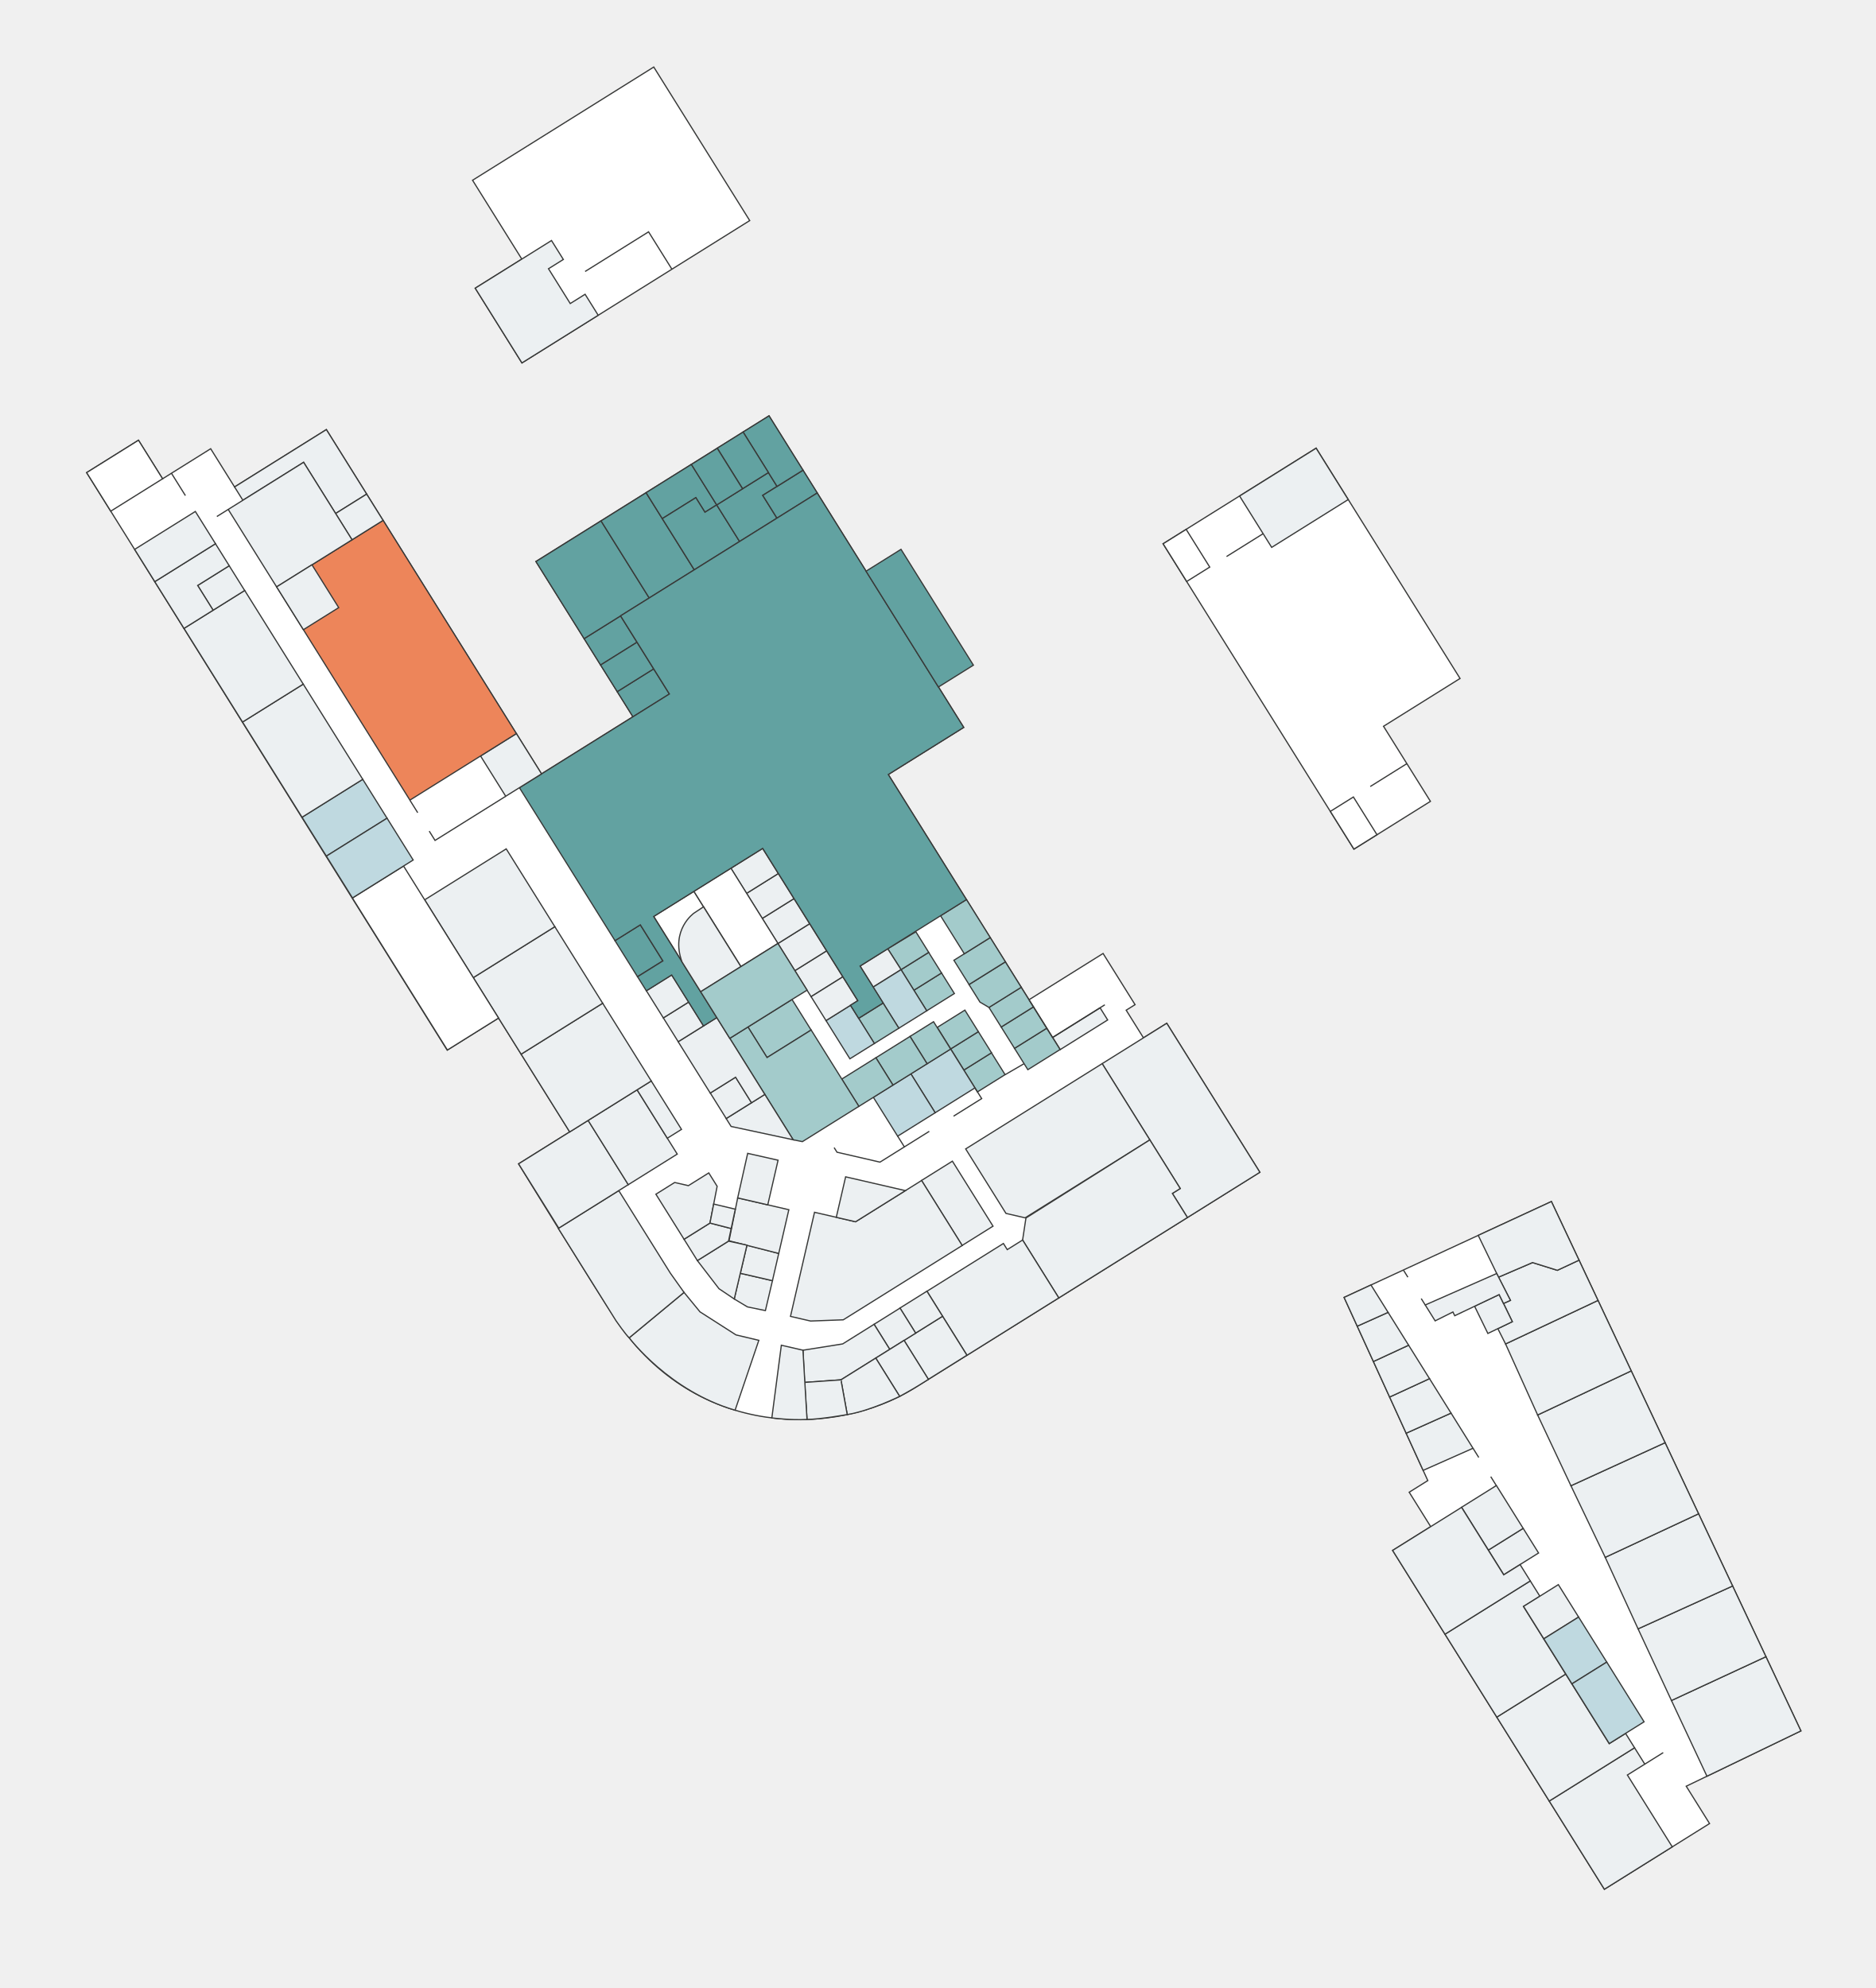
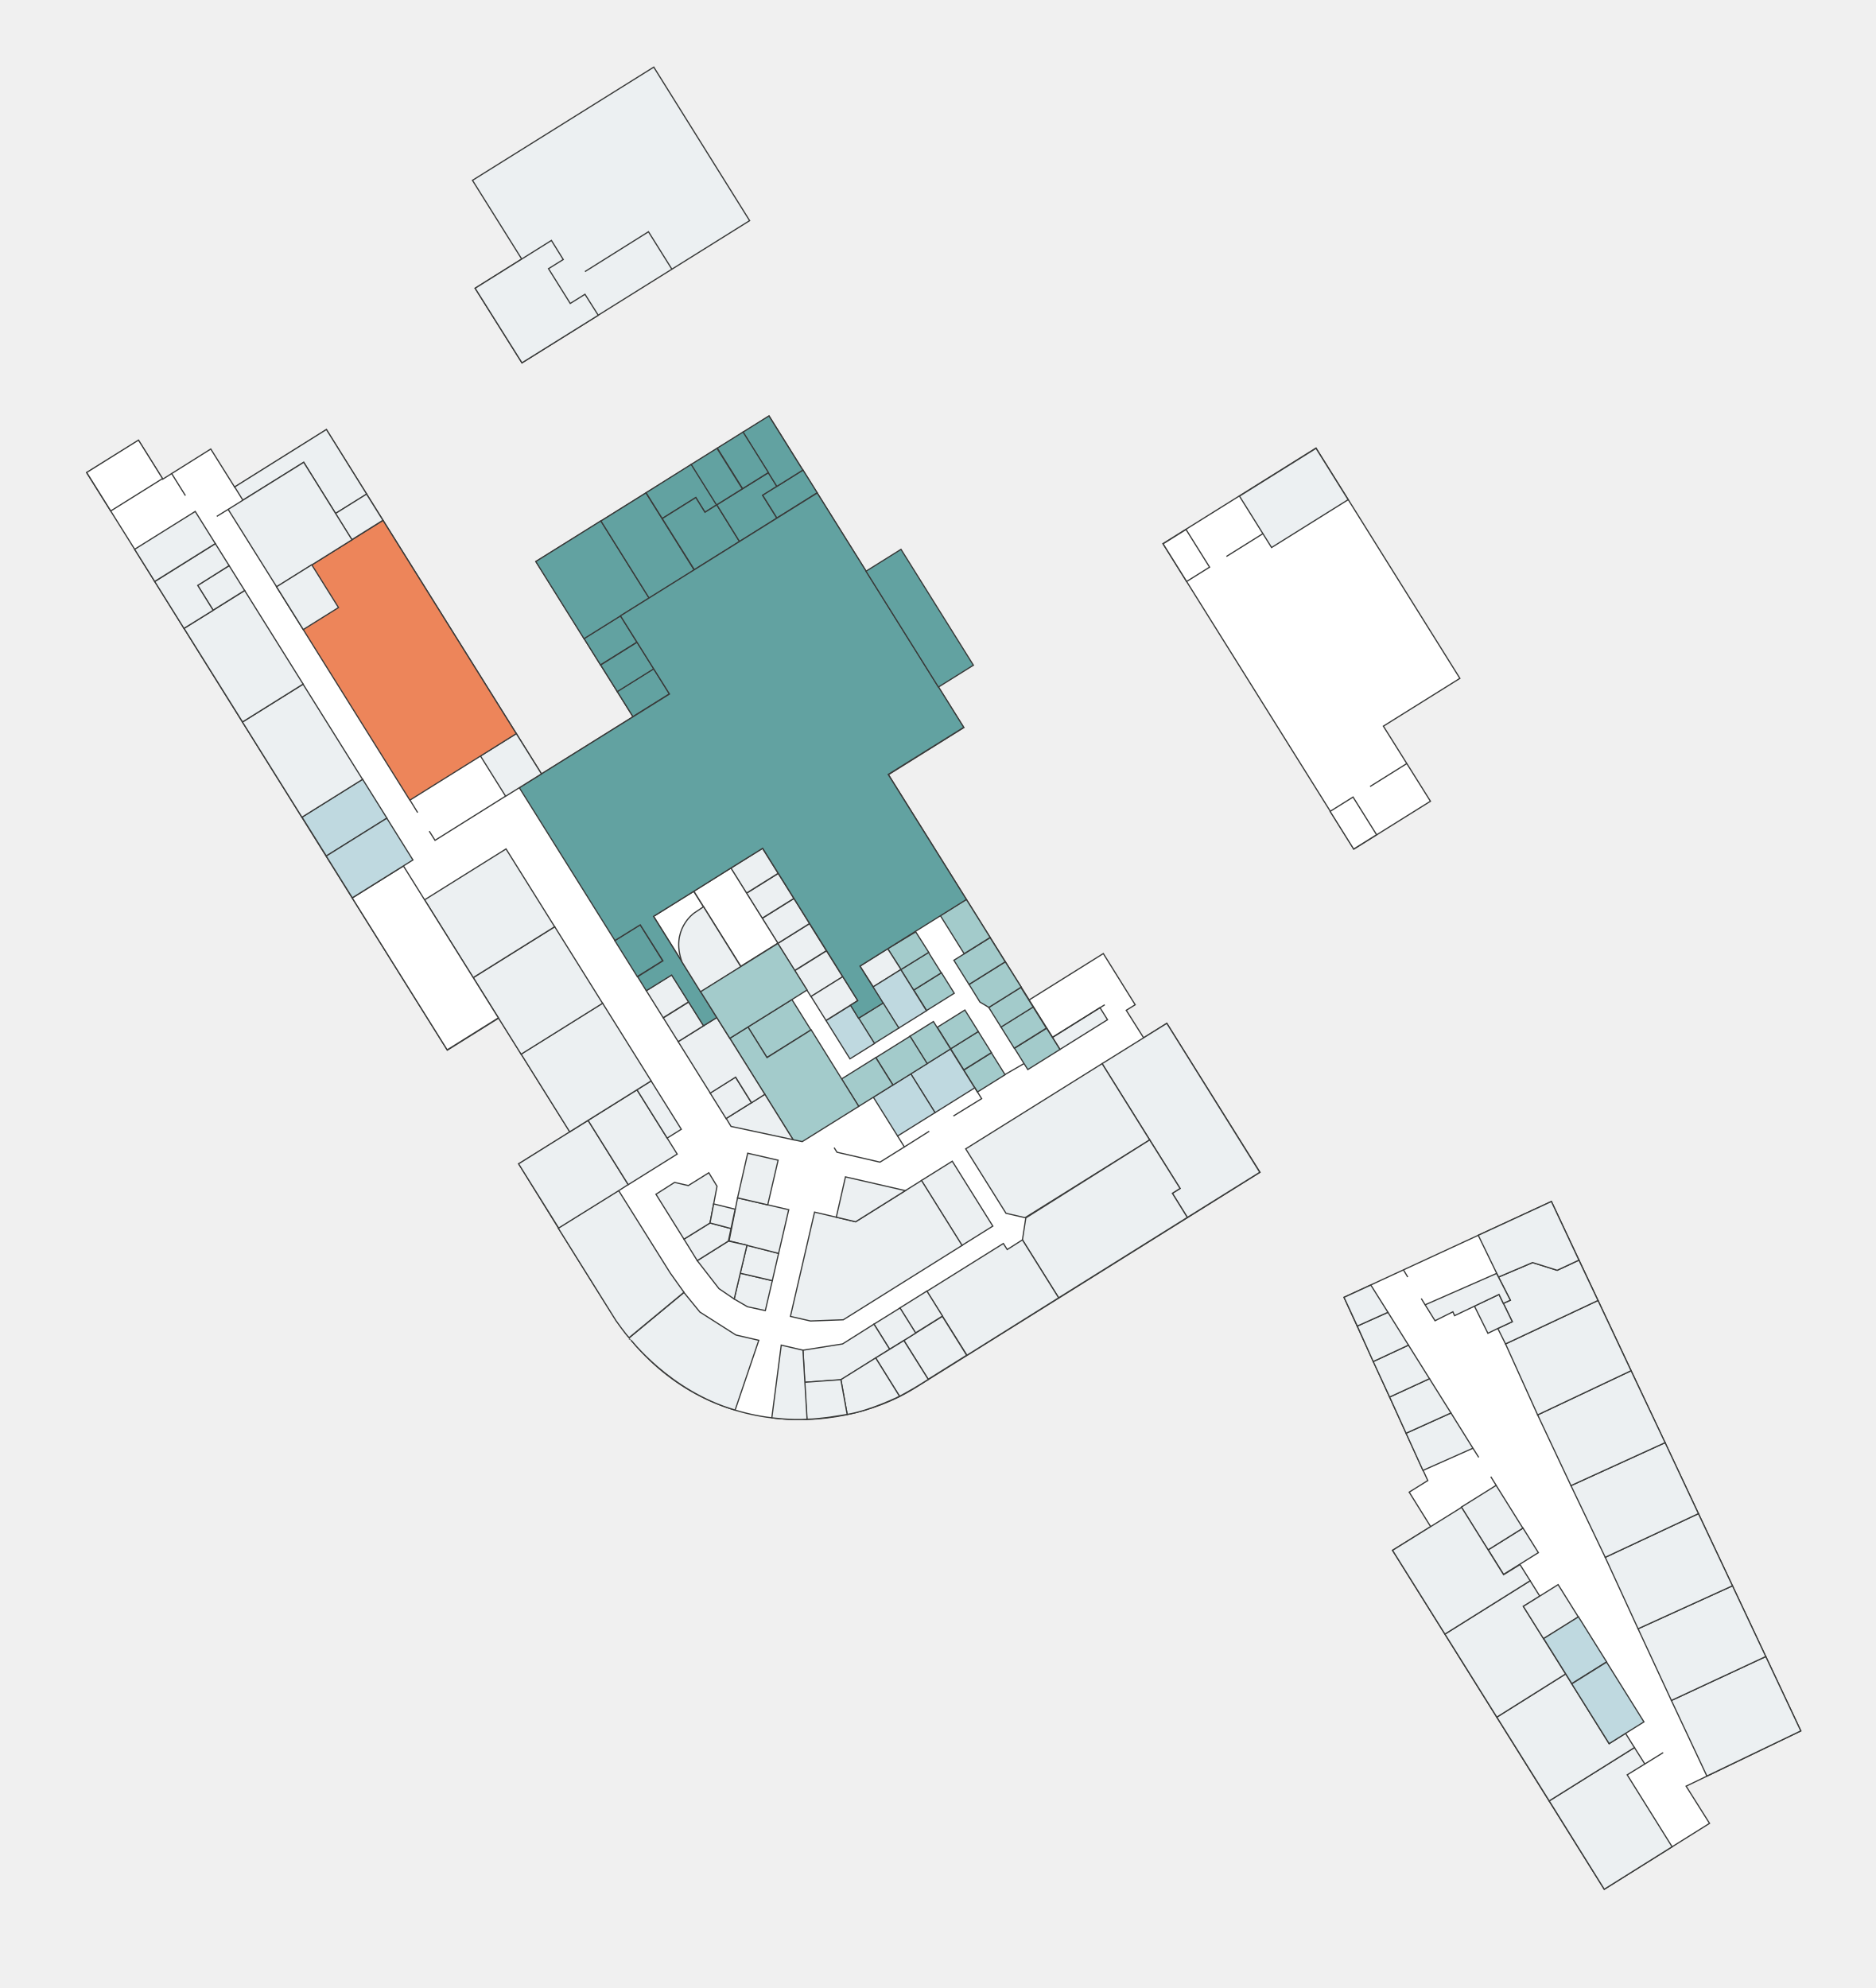
- <svg xmlns="http://www.w3.org/2000/svg" version="1.1" x="0px" y="0px" viewBox="0 0 776.961 823.459" style="enable-background:new 0 0 776.961 823.459;" xml:space="preserve">
+ <svg xmlns="http://www.w3.org/2000/svg" version="1.1" id="Layer_1" x="0px" y="0px" viewBox="0 0 777 823.5" style="enable-background:new 0 0 777 823.5;" xml:space="preserve">
  <style type="text/css">
	.st0{fill:#FFFFFF;stroke:#383938;stroke-width:0.5;stroke-miterlimit:10;}
	.st1{fill:#ECF0F2;stroke:#383938;stroke-width:0.5;stroke-miterlimit:10;}
	.st2{fill:#BFD9E0;stroke:#383938;stroke-width:0.5;stroke-miterlimit:10;}
	.st3{fill:#A3CBCB;stroke:#383938;stroke-width:0.5;stroke-miterlimit:10;}
	.st4{fill:#62A2A1;stroke:#383938;stroke-width:0.5;stroke-miterlimit:10;}
	.st5{fill:#ED855A;stroke:#383938;stroke-width:0.5;stroke-miterlimit:10;}
	.st6{fill:none;stroke:#383938;stroke-width:0.5;stroke-miterlimit:10;}
</style>
  <g id="locaux">
-     <polygon class="st0" points="642.566,497.691 745.91,716.96 698.415,739.88 708.076,755.341 664.513,782.562 576.808,642.206    592.578,632.352 583.67,618.097 591.379,613.28 556.708,537.407  " />
-     <path class="st0" d="M35.884,195.769l17.777,28.449l91.912,147.297l39.655,63.462l21.281-13.298l29.469,47.161l-21.188,13.239   c0,0,32.44,52.848,40.548,64.891c33.206,49.318,90.86,47.928,122.82,28.355c6.046-3.703,143.652-89.763,143.652-89.763   l-38.557-61.704l-9.647,6.028l-7.154-11.449l3.675-2.296l-13.248-21.201l-30.671,19.165l-58.291-93.285l31.236-19.519   l-80.636-129.045l-96.536,60.322l40.186,64.31l-37.879,23.67l-89.115-142.613l-38.021,23.758l-9.892-15.83l-19.929,12.453   l-9.98-15.972L35.884,195.769z" />
-     <polygon class="st1" points="706.994,735.739 692.294,704.375 731.427,686.23 745.91,716.96  " />
-     <polygon class="st1" points="692.294,704.375 678.464,674.694 717.624,656.945 731.427,686.23  " />
-     <polygon class="st1" points="678.464,674.694 664.864,645.065 703.523,627.026 717.624,656.945  " />
-     <polygon class="st1" points="703.523,627.026 689.65,597.591 650.662,615.419 664.864,645.065  " />
-     <polygon class="st1" points="650.662,615.419 636.867,586.109 675.628,567.839 689.65,597.591  " />
-     <polygon class="st1" points="636.867,586.109 623.585,556.675 661.871,538.651 675.628,567.839  " />
-     <polygon class="st1" points="623.585,556.675 620.385,550.342 626.382,547.459 622.739,539.91 625.606,538.633 620.655,529.027    634.753,522.969 645.027,526.179 654.017,521.987 661.871,538.651  " />
-     <polygon class="st1" points="620.655,529.027 612.261,511.709 642.566,497.691 654.017,521.987 645.027,526.179 634.753,522.969     " />
-     <polygon class="st1" points="692.634,764.99 674.042,735.237 681.25,730.732 677.011,723.948 641.681,746.024 664.513,782.562  " />
-     <polygon class="st1" points="666.517,722.251 648.5,693.417 619.955,711.254 641.681,746.024 677.011,723.948 673.301,718.012  " />
-     <polygon class="st1" points="648.5,693.417 631.012,665.432 637.797,661.193 633.822,654.832 598.493,676.909 619.955,711.254  " />
-     <rect x="634.499" y="659.141" transform="matrix(0.5299 0.848 -0.848 0.5299 868.1793 -230.9544)" class="st1" width="15.833" height="17" />
-     <rect x="641.44" y="675.184" transform="matrix(0.5299 0.848 -0.848 0.5299 886.4962 -231.9143)" class="st2" width="22" height="17" />
-     <rect x="620.818" y="634.212" transform="matrix(0.5299 0.848 -0.848 0.5299 839.7152 -229.4626)" class="st1" width="12.041" height="17" />
-     <rect x="607.645" y="620.236" transform="matrix(0.5299 0.848 -0.848 0.5299 823.7572 -228.6263)" class="st1" width="20.92" height="17" />
-     <rect x="651.414" y="696.879" transform="matrix(0.5299 0.848 -0.848 0.5299 911.2682 -233.2126)" class="st2" width="29.167" height="17" />
-     <polygon class="st1" points="633.822,654.832 629.605,648.082 622.82,652.322 605.354,624.369 576.808,642.206 598.493,676.909     " />
-     <polygon class="st1" points="589.447,609.053 610.101,599.887 601.004,585.329 582.411,593.655  " />
-     <polygon class="st1" points="601.004,585.329 592.084,571.053 575.563,578.669 582.411,593.655  " />
-     <polygon class="st1" points="592.084,571.053 583.429,557.202 568.841,563.959 575.563,578.669  " />
-     <polygon class="st1" points="583.429,557.202 574.928,543.598 562.154,549.325 568.841,563.959  " />
-     <polygon class="st1" points="574.928,543.598 567.841,532.257 556.708,537.407 562.154,549.325  " />
-     <polygon class="st1" points="620.385,550.342 616.256,552.338 610.745,541.041 620.928,536.226 626.382,547.459  " />
-     <polygon class="st1" points="622.739,539.91 625.606,538.633 619.918,527.507 590.314,540.543 594.42,547.115 601.783,543.447    602.53,544.996 620.928,536.226  " />
-     <polygon class="st1" points="483.254,423.857 456.505,440.572 488.83,492.303 485.579,494.335 491.817,504.318 521.818,485.572     " />
-     <polygon class="st1" points="456.505,440.572 399.968,475.9 416.661,502.614 424.584,504.443 476.244,472.162  " />
-     <polygon class="st1" points="476.244,472.162 488.83,492.303 485.579,494.335 491.817,504.318 438.532,537.614 423.55,513.638    424.929,504.523  " />
-     <polygon class="st1" points="423.55,513.638 417.189,517.613 415.6,515.069 383.939,534.852 400.511,561.372 438.532,537.614  " />
-     <rect x="378.066" y="548.777" transform="matrix(0.848 -0.5299 0.5299 0.848 -236.9714 290.1681)" class="st1" width="18.833" height="19.031" />
-     <rect x="375.016" y="537.411" transform="matrix(0.848 -0.5299 0.5299 0.848 -230.0429 284.8075)" class="st1" width="13.167" height="12.241" />
-     <polygon class="st1" points="372.773,541.83 362.031,548.542 368.518,558.923 374.454,555.213 379.26,552.21  " />
-     <polygon class="st1" points="362.031,548.542 349.028,556.667 332.58,559.28 333.25,572.619 348.306,571.552 368.518,558.923  " />
-     <path class="st1" d="M362.723,562.544l9.907,15.854c0,0,4.838-2.637,7.385-4.222l4.523-2.826l-10.083-16.137L362.723,562.544z" />
-     <path class="st1" d="M372.63,578.398c0,0-12.207,6.018-21.718,7.532l-2.605-14.378l14.417-9.009L372.63,578.398z" />
-     <path class="st1" d="M350.911,585.93c0,0-11.056,1.996-16.654,2.02l-1.007-15.331l15.056-1.066L350.911,585.93z" />
-     <path class="st1" d="M332.58,559.28l-8.957-2.068l-3.934,30.103c0,0,8.129,1.062,14.568,0.634L332.58,559.28z" />
-     <path class="st1" d="M304.468,584.124l9.827-28.944l-9.46-2.245l-14.91-9.55l-6.607-8.057l-22.708,18.804   C260.611,554.132,277.092,576.178,304.468,584.124z" />
-     <path class="st1" d="M260.611,554.132l22.708-18.804l-5.661-7.959l-21.373-34.205l-25.046,15.65l23.914,38.271   C255.153,547.086,259.256,553.01,260.611,554.132z" />
-     <polygon class="st1" points="256.284,493.165 260.242,490.692 243.608,464.072 214.791,482.079 231.425,508.699  " />
-     <rect x="246.371" y="459.087" transform="matrix(-0.5299 -0.848 0.848 -0.5299 1.4709 942.9053)" class="st1" width="31.389" height="23.917" />
-     <rect x="261.267" y="456.131" transform="matrix(-0.5299 -0.848 0.848 -0.5299 28.0466 934.725)" class="st1" width="23.639" height="6.917" />
-     <rect x="388.975" y="482.572" transform="matrix(0.848 -0.5299 0.5299 0.848 -203.8851 285.8618)" class="st1" width="15.083" height="31.75" />
-     <polygon class="st1" points="381.709,488.981 354.359,506.071 337.364,502.147 327.409,545.266 335.735,547.188 349.276,546.686    398.534,515.906  " />
-     <polygon class="st1" points="374.995,493.176 350.249,487.463 346.378,504.228 354.359,506.071  " />
-     <polygon class="st1" points="317.017,542.867 309.571,541.329 304.114,538.057 306.576,527.393 319.938,530.478  " />
-     <polygon class="st1" points="319.938,530.478 322.543,519.194 309.378,515.773 306.646,527.41  " />
-     <polygon class="st1" points="322.543,519.194 326.725,501.082 305.538,496.19 301.958,513.953  " />
-     <polygon class="st1" points="301.738,514.091 288.841,522.15 297.792,533.801 304.114,538.057 309.378,515.773  " />
-     <polygon class="st1" points="302.846,508.871 294.063,506.604 283.321,513.316 288.841,522.15 301.738,514.091  " />
-     <polygon class="st1" points="317.997,499.067 322.266,480.579 309.678,477.733 305.538,496.19  " />
-     <polygon class="st1" points="283.321,513.316 271.663,494.659 279.436,489.801 285.121,491.114 293.566,485.837 297.032,491.384    294.063,506.604  " />
-     <polygon class="st1" points="295.599,498.731 304.547,500.862 302.846,508.871 294.063,506.604  " />
-     <rect x="435.776" y="423.135" transform="matrix(-0.848 0.5299 -0.5299 -0.848 1052.537 550.3771)" class="st1" width="23.167" height="5.917" />
-     <rect x="421.79" y="429.289" transform="matrix(0.848 -0.5299 0.5299 0.848 -164.9598 293.7106)" class="st3" width="15.75" height="10.417" />
-     <rect x="416.27" y="420.455" transform="matrix(0.848 -0.5299 0.5299 0.848 -161.1173 289.4431)" class="st3" width="15.75" height="10.417" />
-     <rect x="410.971" y="412.391" transform="matrix(0.848 -0.5299 0.5299 0.848 -157.4286 285.3464)" class="st3" width="15.75" height="9.583" />
-     <polygon class="st3" points="422.985,408.946 409.629,417.292 405.901,415.1 401.353,407.822 416.406,398.416  " />
-     <rect x="399.827" y="389.226" transform="matrix(0.5299 0.848 -0.848 0.5299 528.3414 -156.9505)" class="st3" width="11.833" height="17.75" />
-     <rect x="390.548" y="377.524" transform="matrix(0.5299 0.848 -0.848 0.5299 513.4864 -158.6398)" class="st3" width="18.583" height="12.667" />
-     <rect x="401.021" y="438.865" transform="matrix(0.848 -0.5299 0.5299 0.848 -173.4276 283.5826)" class="st3" width="13.5" height="10.667" />
-     <rect x="397.056" y="428.553" transform="matrix(0.5299 0.848 -0.848 0.5299 558.2298 -136.4682)" class="st3" width="10.313" height="13.5" />
-     <rect x="391.432" y="419.719" transform="matrix(0.5299 0.848 -0.848 0.5299 548.1435 -135.9396)" class="st3" width="10.521" height="13.5" />
-     <rect x="380.854" y="438.206" transform="matrix(0.848 -0.5299 0.5299 0.848 -177.907 274.9979)" class="st2" width="19.417" height="19.021" />
-     <rect x="365.389" y="448.208" transform="matrix(0.848 -0.5299 0.5299 0.848 -185.6396 268.0354)" class="st2" width="18.333" height="19.021" />
-     <rect x="378.664" y="426.141" transform="matrix(-0.5299 -0.848 0.848 -0.5299 223.2763 987.5466)" class="st3" width="13.354" height="11.5" />
-     <rect x="366.721" y="431.021" transform="matrix(-0.5299 -0.848 0.848 -0.5299 198.675 988.8359)" class="st3" width="13.354" height="16.667" />
-     <rect x="352.587" y="439.853" transform="matrix(-0.5299 -0.848 0.848 -0.5299 169.5609 990.3618)" class="st3" width="13.354" height="16.667" />
-     <rect x="381.896" y="404.074" transform="matrix(-0.5299 -0.848 0.848 -0.5299 243.5527 956.6514)" class="st3" width="10.042" height="13.5" />
-     <rect x="376.574" y="395.558" transform="matrix(-0.5299 -0.848 0.848 -0.5299 242.6334 939.1102)" class="st3" width="10.042" height="13.5" />
-     <polygon class="st3" points="367.684,392.994 373.21,401.627 384.659,394.473 379.338,385.957  " />
-     <polygon class="st1" points="356.224,400.155 361.656,408.847 373.21,401.627 367.684,392.994  " />
-     <rect x="362.713" y="406.941" transform="matrix(-0.5299 -0.848 0.848 -0.5299 219.4015 949.1224)" class="st2" width="20.083" height="13.625" />
-     <rect x="357.825" y="417.856" transform="matrix(-0.5299 -0.848 0.848 -0.5299 197.4131 957.0989)" class="st3" width="12.292" height="11.958" />
-     <rect x="342.825" y="421.479" transform="matrix(-0.5299 -0.848 0.848 -0.5299 176.2684 952.6237)" class="st2" width="18.667" height="11.958" />
-     <rect x="332.821" y="395.553" transform="matrix(-0.5299 -0.848 0.848 -0.5299 176.8754 904.6708)" class="st1" width="12.701" height="15.521" />
-     <rect x="339.793" y="405.889" transform="matrix(-0.5299 -0.848 0.848 -0.5299 177.9911 925.9604)" class="st1" width="11.674" height="15.521" />
-     <rect x="325.67" y="384.549" transform="matrix(-0.5299 -0.848 0.848 -0.5299 175.6875 882.0046)" class="st1" width="13.25" height="15.521" />
-     <rect x="319.414" y="373.737" transform="matrix(-0.5299 -0.848 0.848 -0.5299 174.5203 859.7324)" class="st1" width="12.25" height="15.521" />
-     <rect x="312.922" y="363.348" transform="matrix(-0.5299 -0.848 0.848 -0.5299 173.3988 838.3336)" class="st1" width="12.25" height="15.521" />
-     <rect x="306.431" y="352.96" transform="matrix(-0.5299 -0.848 0.848 -0.5299 172.2773 816.9348)" class="st1" width="12.25" height="15.521" />
-     <rect x="315.413" y="415.243" transform="matrix(-0.5299 -0.848 0.848 -0.5299 132.7025 925.5851)" class="st3" width="14.938" height="21.542" />
-     <polygon class="st3" points="309.789,425.387 302.263,430.09 328.516,472.104 332.343,472.882 355.735,458.265 335.973,426.64    317.705,438.055  " />
-     <polygon class="st1" points="328.516,472.104 302.816,466.594 300.774,463.326 316.78,453.323  " />
-     <rect x="296.491" y="448.577" transform="matrix(0.5299 0.848 -0.848 0.5299 527.9645 -42.9453)" class="st1" width="12.458" height="12.375" />
-     <polygon class="st1" points="316.78,453.323 311.268,456.768 304.666,446.203 294.172,452.76 280.891,431.506 296.897,421.504  " />
-     <rect x="277.245" y="417.11" transform="matrix(0.5299 0.848 -0.848 0.5299 492.037 -41.0624)" class="st1" width="11.625" height="12.375" />
-     <rect x="269.842" y="406.563" transform="matrix(0.5299 0.848 -0.848 0.5299 479.9938 -40.4312)" class="st1" width="13.25" height="12.375" />
-     <rect x="258.456" y="385.016" transform="matrix(0.848 -0.5299 0.5299 0.848 -168.4841 200.0824)" class="st4" width="12.375" height="17.625" />
-     <rect x="270.425" y="380.186" transform="matrix(0.5299 0.848 -0.848 0.5299 466.5058 -61.5808)" class="st0" width="36.75" height="19.646" />
-     <rect x="286.423" y="370.971" transform="matrix(0.5299 0.848 -0.848 0.5299 465.5485 -79.8472)" class="st0" width="36.75" height="18.083" />
-     <rect x="223.821" y="422.271" transform="matrix(-0.5299 -0.848 0.848 -0.5299 -3.5205 882.42)" class="st1" width="37.971" height="39.83" />
-     <rect x="204.144" y="390.316" transform="matrix(-0.5299 -0.848 0.848 -0.5299 -6.97 816.5983)" class="st1" width="37.39" height="39.83" />
-     <rect x="183.864" y="358.349" transform="matrix(-0.5299 -0.848 0.848 -0.5299 -10.4209 750.7512)" class="st1" width="38" height="39.83" />
-     <rect x="139.117" y="384.323" transform="matrix(-0.5299 -0.848 0.848 -0.5299 -66.8817 756.5565)" class="st0" width="74.25" height="24.984" />
-     <rect x="260.309" y="278.067" transform="matrix(-0.5299 -0.848 0.848 -0.5299 164.2964 664.9968)" class="st4" width="12.292" height="17.792" />
-     <rect x="246.46" y="256.371" transform="matrix(-0.5299 -0.848 0.848 -0.5299 161.9543 620.3068)" class="st4" width="12.875" height="17.792" />
-     <rect x="226.609" y="224.231" transform="matrix(-0.5299 -0.848 0.848 -0.5299 171.8687 575.5218)" class="st4" width="37.667" height="31.792" />
-     <rect x="249.418" y="214.874" transform="matrix(-0.5299 -0.848 0.848 -0.5299 218.8514 573.0596)" class="st4" width="37.667" height="22" />
-     <rect x="253.254" y="267.343" transform="matrix(-0.5299 -0.848 0.848 -0.5299 163.1387 642.9066)" class="st4" width="13" height="17.792" />
-     <polygon class="st4" points="274.312,214.815 288.199,206.138 291.975,212.18 296.851,209.133 286.363,192.349 267.6,204.073  " />
-     <polygon class="st4" points="291.975,212.18 296.851,209.133 306.323,224.292 287.56,236.017 274.312,214.815 288.199,206.138  " />
-     <polygon class="st4" points="306.323,224.292 321.8,214.621 315.905,205.187 321.841,201.477 318.264,195.753 296.851,209.133  " />
-     <rect x="317.359" y="199.13" transform="matrix(-0.848 0.5299 -0.5299 -0.848 713.137 204.8971)" class="st4" width="19.667" height="11.125" />
-     <rect x="306.909" y="180.533" transform="matrix(0.5299 0.848 -0.848 0.5299 308.9823 -183.6855)" class="st4" width="26.542" height="12.667" />
-     <rect x="297.771" y="184.393" transform="matrix(0.5299 0.848 -0.848 0.5299 306.356 -171.2694)" class="st4" width="19.792" height="12.625" />
-     <rect x="287.065" y="191.083" transform="matrix(-0.5299 -0.848 0.848 -0.5299 286.9243 553.8367)" class="st4" width="19.792" height="12.625" />
-     <polygon class="st4" points="290.207,410.797 296.897,421.504 291.385,424.948 278.203,403.853 267.709,410.411 264.066,404.581    274.56,398.023 265.22,383.076 254.726,389.634 215.136,326.277 277.256,287.461 257.031,255.094 338.479,204.199 399.154,301.301    367.918,320.82 400.287,372.621 379.227,385.781 356.224,400.155 365.785,415.455 355.643,421.792 352.265,416.386    355.304,414.487 315.891,351.413 302.729,359.638 302.729,359.638 287.393,369.221 287.393,369.221 270.733,379.631  " />
-     <rect x="352.648" y="247.491" transform="matrix(-0.5299 -0.848 0.848 -0.5299 365.6792 714.7649)" class="st4" width="56.583" height="17.083" />
-     <polygon class="st0" points="560.773,351.737 481.727,225.236 545.118,185.625 604.734,281.03 573.038,300.836 592.469,331.931     " />
-     <rect x="551.455" y="335.322" transform="matrix(0.5299 0.848 -0.848 0.5299 552.6963 -315.1971)" class="st0" width="18.417" height="11.25" />
-     <rect x="485.751" y="220.856" transform="matrix(-0.848 0.5299 -0.5299 -0.848 1030.003 164.7802)" class="st0" width="11.25" height="18.417" />
-     <rect x="523.375" y="187.476" transform="matrix(-0.5299 -0.848 0.848 -0.5299 645.0722 769.8962)" class="st1" width="25.083" height="37.375" />
-     <rect x="201.824" y="308.106" transform="matrix(0.5299 0.848 -0.848 0.5299 368.2053 -30.5472)" class="st1" width="19.667" height="17.5" />
-     <rect x="112.134" y="247.489" transform="matrix(0.5299 0.848 -0.848 0.5299 309.1273 -10.7022)" class="st5" width="104.167" height="52" />
-     <polygon class="st1" points="97.153,201.703 100.597,207.216 125.756,191.495 139.004,212.696 151.866,204.659 135.174,177.945     " />
-     <rect x="142.419" y="206.536" transform="matrix(-0.5299 -0.848 0.848 -0.5299 46.1227 453.8042)" class="st1" width="12.833" height="15.167" />
-     <polygon class="st1" points="125.756,191.495 100.597,207.216 94.52,211.013 114.568,243.098 145.805,223.579  " />
-     <rect x="42.191" y="184.391" transform="matrix(0.5299 0.848 -0.848 0.5299 191.3656 48.8621)" class="st0" width="18.834" height="25.314" />
-     <rect x="133.193" y="323.901" transform="matrix(0.5299 0.848 -0.848 0.5299 354.332 38.2176)" class="st2" width="19" height="29.647" />
-     <rect x="102.088" y="296.128" transform="matrix(0.5299 0.848 -0.848 0.5299 322.6205 39.8796)" class="st1" width="46.5" height="29.647" />
-     <rect x="78.02" y="257.012" transform="matrix(0.5299 0.848 -0.848 0.5299 277.9581 42.2202)" class="st1" width="45.75" height="29.647" />
-     <rect x="142.928" y="340.615" transform="matrix(0.5299 0.848 -0.848 0.5299 373.4154 37.2175)" class="st2" width="20.417" height="29.647" />
-     <rect x="85.564" y="235.833" transform="matrix(-0.5299 -0.848 0.848 -0.5299 -66.3856 450.2855)" class="st1" width="12.083" height="15.417" />
-     <polygon class="st1" points="94.941,234.333 89.245,225.217 64.103,240.927 76.203,260.291 88.27,252.75 81.867,242.503  " />
-     <rect x="64.626" y="211.57" transform="matrix(0.5299 0.848 -0.848 0.5299 226.0739 44.9394)" class="st1" width="15.75" height="29.647" />
-     <polygon class="st0" points="270.779,27.765 195.727,74.663 216.129,107.313 196.836,119.369 216.178,150.322 310.523,91.369  " />
-     <polygon class="st1" points="196.836,119.369 228.425,99.629 233.327,107.473 227.179,111.315 236.187,125.732 242.336,121.89    247.767,130.583 216.178,150.322  " />
-     <rect x="116.966" y="238.771" transform="matrix(0.5299 0.848 -0.848 0.5299 269.704 8.2341)" class="st1" width="20.917" height="17.25" />
-     <path class="st1" d="M291.385,375.609l-3.992,2.655c0,0-9.755,6.882-4.923,20.152l7.737,12.381l16.661-10.411L291.385,375.609z" />
-     <polygon class="st3" points="290.207,410.797 302.263,430.09 328.058,413.972 334.288,410.143 322.203,390.804  " />
+     <polygon class="st0" points="642.6,497.7 745.9,717 698.4,739.9 708.1,755.3 664.5,782.6 576.8,642.2 592.6,632.4 583.7,618.1   591.4,613.3 556.7,537.4  " />
+     <path class="st0" d="M35.9,195.8l17.8,28.4l91.9,147.3l39.7,63.5l21.3-13.3l29.5,47.2l-21.2,13.2c0,0,32.4,52.8,40.5,64.9   c33.2,49.3,90.9,47.9,122.8,28.4c6-3.7,143.7-89.8,143.7-89.8l-38.6-61.7l-9.6,6l-7.2-11.4l3.7-2.3l-13.2-21.2l-30.7,19.2   l-58.3-93.3l31.2-19.5l-80.6-129L222,232.6l40.2,64.3l-37.9,23.7l-89.1-142.6l-38,23.8l-9.9-15.8l-19.9,12.5l-10-16L35.9,195.8z" />
+     <polygon class="st1" points="707,735.7 692.3,704.4 731.4,686.2 745.9,717  " />
+     <polygon class="st1" points="692.3,704.4 678.5,674.7 717.6,656.9 731.4,686.2  " />
+     <polygon class="st1" points="678.5,674.7 664.9,645.1 703.5,627 717.6,656.9  " />
+     <polygon class="st1" points="703.5,627 689.7,597.6 650.7,615.4 664.9,645.1  " />
+     <polygon class="st1" points="650.7,615.4 636.9,586.1 675.6,567.8 689.7,597.6  " />
+     <polygon class="st1" points="636.9,586.1 623.6,556.7 661.9,538.7 675.6,567.8  " />
+     <polygon class="st1" points="623.6,556.7 620.4,550.3 626.4,547.5 622.7,539.9 625.6,538.6 620.7,529 634.8,523 645,526.2 654,522   661.9,538.7  " />
+     <polygon class="st1" points="620.7,529 612.3,511.7 642.6,497.7 654,522 645,526.2 634.8,523  " />
+     <polygon class="st1" points="692.6,765 674,735.2 681.3,730.7 677,723.9 641.7,746 664.5,782.6  " />
+     <polygon class="st1" points="666.5,722.3 648.5,693.4 620,711.3 641.7,746 677,723.9 673.3,718  " />
+     <polygon class="st1" points="648.5,693.4 631,665.4 637.8,661.2 633.8,654.8 598.5,676.9 620,711.3  " />
+     <rect x="633.9" y="659.7" transform="matrix(0.848 -0.5299 0.5299 0.848 -256.1552 441.89)" class="st1" width="17" height="15.8" />
+     <rect x="644" y="672.6" transform="matrix(0.848 -0.5299 0.5299 0.848 -263.1331 449.6398)" class="st2" width="17" height="22" />
+     <rect x="618.4" y="636.6" transform="matrix(0.848 -0.5299 0.5299 0.848 -245.3128 429.8466)" class="st1" width="17" height="12" />
+     <rect x="609.6" y="618.2" transform="matrix(0.848 -0.5299 0.5299 0.848 -239.234 423.0944)" class="st1" width="17" height="20.9" />
+     <rect x="657.5" y="690.8" transform="matrix(0.848 -0.5299 0.5299 0.848 -272.5693 460.1216)" class="st2" width="17" height="29.2" />
+     <polygon class="st1" points="633.8,654.8 629.6,648.1 622.8,652.3 605.4,624.4 576.8,642.2 598.5,676.9  " />
+     <polygon class="st1" points="589.4,609.1 610.1,599.9 601,585.3 582.4,593.7  " />
+     <polygon class="st1" points="601,585.3 592.1,571.1 575.6,578.7 582.4,593.7  " />
+     <polygon class="st1" points="592.1,571.1 583.4,557.2 568.8,564 575.6,578.7  " />
+     <polygon class="st1" points="583.4,557.2 574.9,543.6 562.2,549.3 568.8,564  " />
+     <polygon class="st1" points="574.9,543.6 567.8,532.3 556.7,537.4 562.2,549.3  " />
+     <polygon class="st1" points="620.4,550.3 616.3,552.3 610.7,541 620.9,536.2 626.4,547.5  " />
+     <polygon class="st1" points="622.7,539.9 625.6,538.6 619.9,527.5 590.3,540.5 594.4,547.1 601.8,543.4 602.5,545 620.9,536.2  " />
+     <polygon class="st1" points="483.3,423.9 456.5,440.6 488.8,492.3 485.6,494.3 491.8,504.3 521.8,485.6  " />
+     <polygon class="st1" points="456.5,440.6 400,475.9 416.7,502.6 424.6,504.4 476.2,472.2  " />
+     <polygon class="st1" points="476.2,472.2 488.8,492.3 485.6,494.3 491.8,504.3 438.5,537.6 423.5,513.6 424.9,504.5  " />
+     <polygon class="st1" points="423.5,513.6 417.2,517.6 415.6,515.1 383.9,534.9 400.5,561.4 438.5,537.6  " />
+     <rect x="378" y="548.8" transform="matrix(0.848 -0.5299 0.5299 0.848 -236.9679 290.1552)" class="st1" width="18.8" height="19" />
+     <rect x="375" y="537.4" transform="matrix(0.848 -0.5299 0.5299 0.848 -230.0398 284.7951)" class="st1" width="13.2" height="12.2" />
+     <polygon class="st1" points="372.8,541.8 362,548.5 368.5,558.9 374.5,555.2 379.3,552.2  " />
+     <polygon class="st1" points="362,548.5 349,556.7 332.6,559.3 333.3,572.6 348.3,571.6 368.5,558.9  " />
+     <path class="st1" d="M362.7,562.5l9.9,15.9c0,0,4.8-2.6,7.4-4.2l4.5-2.8l-10.1-16.1L362.7,562.5z" />
+     <path class="st1" d="M372.6,578.4c0,0-12.2,6-21.7,7.5l-2.6-14.4l14.4-9L372.6,578.4z" />
+     <path class="st1" d="M350.9,585.9c0,0-11.1,2-16.7,2l-1-15.3l15.1-1.1L350.9,585.9z" />
+     <path class="st1" d="M332.6,559.3l-9-2.1l-3.9,30.1c0,0,8.1,1.1,14.6,0.6L332.6,559.3z" />
+     <path class="st1" d="M304.5,584.1l9.8-28.9l-9.5-2.2l-14.9-9.5l-6.6-8.1l-22.7,18.8C260.6,554.1,277.1,576.2,304.5,584.1z" />
+     <path class="st1" d="M260.6,554.1l22.7-18.8l-5.7-8l-21.4-34.2l-25,15.6l23.9,38.3C255.2,547.1,259.3,553,260.6,554.1z" />
+     <polygon class="st1" points="256.3,493.2 260.2,490.7 243.6,464.1 214.8,482.1 231.4,508.7  " />
+     <rect x="250.1" y="455.4" transform="matrix(0.848 -0.5299 0.5299 0.848 -209.8109 210.4486)" class="st1" width="23.9" height="31.4" />
+     <rect x="269.6" y="447.8" transform="matrix(0.848 -0.5299 0.5299 0.848 -202.0655 214.5482)" class="st1" width="6.9" height="23.6" />
+     <rect x="388.9" y="482.6" transform="matrix(0.848 -0.5299 0.5299 0.848 -203.8829 285.8496)" class="st1" width="15.1" height="31.7" />
+     <polygon class="st1" points="381.7,489 354.4,506.1 337.4,502.1 327.4,545.3 335.7,547.2 349.3,546.7 398.5,515.9  " />
+     <polygon class="st1" points="375,493.2 350.2,487.5 346.4,504.2 354.4,506.1  " />
+     <polygon class="st1" points="317,542.9 309.6,541.3 304.1,538.1 306.6,527.4 319.9,530.5  " />
+     <polygon class="st1" points="319.9,530.5 322.5,519.2 309.4,515.8 306.6,527.4  " />
+     <polygon class="st1" points="322.5,519.2 326.7,501.1 305.5,496.2 302,514  " />
+     <polygon class="st1" points="301.7,514.1 288.8,522.2 297.8,533.8 304.1,538.1 309.4,515.8  " />
+     <polygon class="st1" points="302.8,508.9 294.1,506.6 283.3,513.3 288.8,522.2 301.7,514.1  " />
+     <polygon class="st1" points="318,499.1 322.3,480.6 309.7,477.7 305.5,496.2  " />
+     <polygon class="st1" points="283.3,513.3 271.7,494.7 279.4,489.8 285.1,491.1 293.6,485.8 297,491.4 294.1,506.6  " />
+     <polygon class="st1" points="295.6,498.7 304.5,500.9 302.8,508.9 294.1,506.6  " />
+     <rect x="435.8" y="423.1" transform="matrix(0.848 -0.5299 0.5299 0.848 -157.8211 301.8331)" class="st1" width="23.2" height="5.9" />
+     <rect x="421.8" y="429.3" transform="matrix(0.848 -0.5299 0.5299 0.848 -164.9592 293.6989)" class="st3" width="15.7" height="10.4" />
+     <rect x="416.2" y="420.4" transform="matrix(0.848 -0.5299 0.5299 0.848 -161.1167 289.4315)" class="st3" width="15.7" height="10.4" />
+     <rect x="410.9" y="412.4" transform="matrix(0.848 -0.5299 0.5299 0.848 -157.4278 285.3348)" class="st3" width="15.7" height="9.6" />
+     <polygon class="st3" points="423,408.9 409.6,417.3 405.9,415.1 401.4,407.8 416.4,398.4  " />
+     <rect x="396.9" y="392.2" transform="matrix(0.848 -0.5299 0.5299 0.848 -149.2928 275.5107)" class="st3" width="17.7" height="11.8" />
+     <rect x="393.5" y="374.5" transform="matrix(0.848 -0.5299 0.5299 0.848 -142.642 270.217)" class="st3" width="12.7" height="18.6" />
+     <rect x="401" y="438.9" transform="matrix(0.848 -0.5299 0.5299 0.848 -173.4264 283.571)" class="st3" width="13.5" height="10.7" />
+     <rect x="395.5" y="430.1" transform="matrix(0.848 -0.5299 0.5299 0.848 -169.5432 279.293)" class="st3" width="13.5" height="10.3" />
+     <rect x="390" y="421.2" transform="matrix(0.848 -0.5299 0.5299 0.848 -165.7009 275.0255)" class="st3" width="13.5" height="10.5" />
+     <rect x="380.8" y="438.2" transform="matrix(0.848 -0.5299 0.5299 0.848 -177.9052 274.9865)" class="st2" width="19.4" height="19" />
+     <rect x="365.4" y="448.2" transform="matrix(0.848 -0.5299 0.5299 0.848 -185.6374 268.024)" class="st2" width="18.3" height="19" />
+     <rect x="379.6" y="425.2" transform="matrix(0.848 -0.5299 0.5299 0.848 -170.3321 269.8285)" class="st3" width="11.5" height="13.4" />
+     <rect x="365.1" y="432.7" transform="matrix(0.848 -0.5299 0.5299 0.848 -176.1013 264.6331)" class="st3" width="16.7" height="13.4" />
+     <rect x="350.9" y="441.5" transform="matrix(0.848 -0.5299 0.5299 0.848 -182.9293 258.4846)" class="st3" width="16.7" height="13.4" />
+     <rect x="380.2" y="405.8" transform="matrix(0.848 -0.5299 0.5299 0.848 -158.9279 267.4624)" class="st3" width="13.5" height="10" />
+     <rect x="374.8" y="397.3" transform="matrix(0.848 -0.5299 0.5299 0.848 -155.2238 263.3488)" class="st3" width="13.5" height="10" />
+     <polygon class="st3" points="367.7,393 373.2,401.6 384.7,394.5 379.3,386  " />
+     <polygon class="st1" points="356.2,400.2 361.7,408.8 373.2,401.6 367.7,393  " />
+     <rect x="365.9" y="403.7" transform="matrix(0.848 -0.5299 0.5299 0.848 -162.6318 260.4024)" class="st2" width="13.6" height="20.1" />
+     <rect x="358" y="417.7" transform="matrix(0.848 -0.5299 0.5299 0.848 -169.3098 257.2792)" class="st3" width="12" height="12.3" />
+     <rect x="346.2" y="418.2" transform="matrix(0.848 -0.5299 0.5299 0.848 -173.0243 251.5696)" class="st2" width="12" height="18.7" />
+     <rect x="331.4" y="397" transform="matrix(0.848 -0.5299 0.5299 0.848 -162.2021 241.019)" class="st1" width="15.5" height="12.7" />
+     <rect x="337.9" y="407.8" transform="matrix(0.848 -0.5299 0.5299 0.848 -166.6979 246.012)" class="st1" width="15.5" height="11.7" />
+     <rect x="324.5" y="385.7" transform="matrix(0.848 -0.5299 0.5299 0.848 -157.4156 235.7034)" class="st1" width="15.5" height="13.2" />
+     <rect x="317.8" y="375.4" transform="matrix(0.848 -0.5299 0.5299 0.848 -152.7116 230.4801)" class="st1" width="15.5" height="12.2" />
+     <rect x="311.3" y="365" transform="matrix(0.848 -0.5299 0.5299 0.848 -148.1929 225.4616)" class="st1" width="15.5" height="12.2" />
+     <rect x="304.8" y="354.6" transform="matrix(0.848 -0.5299 0.5299 0.848 -143.6734 220.4431)" class="st1" width="15.5" height="12.2" />
+     <rect x="312.1" y="418.6" transform="matrix(0.848 -0.5299 0.5299 0.848 -176.7063 235.8352)" class="st3" width="21.5" height="14.9" />
+     <polygon class="st3" points="309.8,425.4 302.3,430.1 328.5,472.1 332.3,472.9 355.7,458.3 336,426.6 317.7,438.1  " />
+     <polygon class="st1" points="328.5,472.1 302.8,466.6 300.8,463.3 316.8,453.3  " />
+     <rect x="296.5" y="448.5" transform="matrix(0.848 -0.5299 0.5299 0.848 -194.9768 229.5287)" class="st1" width="12.4" height="12.5" />
+     <polygon class="st1" points="316.8,453.3 311.3,456.8 304.7,446.2 294.2,452.8 280.9,431.5 296.9,421.5  " />
+     <rect x="276.9" y="417.5" transform="matrix(0.848 -0.5299 0.5299 0.848 -181.2904 214.3276)" class="st1" width="12.4" height="11.6" />
+     <rect x="270.3" y="406.1" transform="matrix(0.848 -0.5299 0.5299 0.848 -176.7032 209.2319)" class="st1" width="12.4" height="13.2" />
+     <rect x="258.4" y="385" transform="matrix(0.848 -0.5299 0.5299 0.848 -168.4816 200.0738)" class="st4" width="12.4" height="17.6" />
+     <rect x="279" y="371.6" transform="matrix(0.848 -0.5299 0.5299 0.848 -162.7777 212.3112)" class="st0" width="19.6" height="36.7" />
+     <rect x="295.8" y="361.6" transform="matrix(0.848 -0.5299 0.5299 0.848 -155.0491 219.2693)" class="st0" width="18.1" height="36.7" />
+     <rect x="222.9" y="423.2" transform="matrix(0.848 -0.5299 0.5299 0.848 -197.4432 195.8572)" class="st1" width="39.8" height="38" />
+     <rect x="202.9" y="391.6" transform="matrix(0.848 -0.5299 0.5299 0.848 -183.5427 180.4204)" class="st1" width="39.8" height="37.4" />
+     <rect x="182.9" y="359.3" transform="matrix(0.848 -0.5299 0.5299 0.848 -169.6367 164.9776)" class="st1" width="39.8" height="38" />
+     <rect x="163.7" y="359.7" transform="matrix(0.848 -0.5299 0.5299 0.848 -183.5126 153.6885)" class="st0" width="25" height="74.2" />
+     <rect x="257.6" y="280.8" transform="matrix(0.848 -0.5299 0.5299 0.848 -111.5908 184.806)" class="st4" width="17.8" height="12.3" />
+     <rect x="244" y="258.8" transform="matrix(0.848 -0.5299 0.5299 0.848 -102.1532 174.3252)" class="st4" width="17.8" height="12.9" />
+     <rect x="229.5" y="221.3" transform="matrix(0.848 -0.5299 0.5299 0.848 -89.9627 166.5548)" class="st4" width="31.8" height="37.7" />
+     <rect x="257.2" y="207.1" transform="matrix(0.848 -0.5299 0.5299 0.848 -78.9443 176.4766)" class="st4" width="22" height="37.7" />
+     <rect x="250.9" y="269.8" transform="matrix(0.848 -0.5299 0.5299 0.848 -106.9255 179.6253)" class="st4" width="17.8" height="13" />
+     <polygon class="st4" points="274.3,214.8 288.2,206.1 292,212.2 296.9,209.1 286.4,192.3 267.6,204.1  " />
+     <polygon class="st4" points="292,212.2 296.9,209.1 306.3,224.3 287.6,236 274.3,214.8 288.2,206.1  " />
+     <polygon class="st4" points="306.3,224.3 321.8,214.6 315.9,205.2 321.8,201.5 318.3,195.8 296.9,209.1  " />
+     <rect x="317.4" y="199.1" transform="matrix(0.848 -0.5299 0.5299 0.848 -58.7526 204.5032)" class="st4" width="19.7" height="11.1" />
+     <rect x="313.8" y="173.6" transform="matrix(0.848 -0.5299 0.5299 0.848 -50.3617 198.0663)" class="st4" width="12.7" height="26.5" />
+     <rect x="301.4" y="180.8" transform="matrix(0.848 -0.5299 0.5299 0.848 -54.2976 192.0191)" class="st4" width="12.6" height="19.8" />
+     <rect x="290.6" y="187.5" transform="matrix(0.848 -0.5299 0.5299 0.848 -59.4905 187.3634)" class="st4" width="12.6" height="19.8" />
+     <polygon class="st4" points="290.2,410.8 296.9,421.5 291.4,424.9 278.2,403.9 267.7,410.4 264.1,404.6 274.6,398 265.2,383.1   254.7,389.6 215.1,326.3 277.3,287.5 257,255.1 338.5,204.2 399.2,301.3 367.9,320.8 400.3,372.6 379.2,385.8 356.2,400.2   365.8,415.5 355.6,421.8 352.3,416.4 355.3,414.5 315.9,351.4 302.7,359.6 302.7,359.6 287.4,369.2 287.4,369.2 270.7,379.6  " />
+     <rect x="372.4" y="227.8" transform="matrix(0.848 -0.5299 0.5299 0.848 -77.8057 240.7772)" class="st4" width="17.1" height="56.6" />
+     <polygon class="st0" points="560.8,351.7 481.7,225.2 545.1,185.6 604.7,281 573,300.8 592.5,331.9  " />
+     <rect x="555" y="331.7" transform="matrix(0.848 -0.5299 0.5299 0.848 -95.4618 348.9177)" class="st0" width="11.2" height="18.4" />
+     <rect x="485.8" y="220.9" transform="matrix(0.848 -0.5299 0.5299 0.848 -47.2457 295.3688)" class="st0" width="11.2" height="18.4" />
+     <rect x="517.2" y="193.7" transform="matrix(0.848 -0.5299 0.5299 0.848 -27.8311 315.3292)" class="st1" width="37.4" height="25.1" />
+     <rect x="202.9" y="307" transform="matrix(0.848 -0.5299 0.5299 0.848 -135.7378 160.315)" class="st1" width="17.5" height="19.7" />
+     <rect x="138.2" y="221.4" transform="matrix(0.848 -0.5299 0.5299 0.848 -119.9669 128.5851)" class="st5" width="52" height="104.2" />
+     <polygon class="st1" points="97.2,201.7 100.6,207.2 125.8,191.5 139,212.7 151.9,204.7 135.2,177.9  " />
+     <rect x="141.2" y="207.7" transform="matrix(0.848 -0.5299 0.5299 0.848 -90.8577 111.4065)" class="st1" width="15.2" height="12.8" />
+     <polygon class="st1" points="125.8,191.5 100.6,207.2 94.5,211 114.6,243.1 145.8,223.6  " />
+     <rect x="39" y="187.6" transform="matrix(0.848 -0.5299 0.5299 0.848 -96.5742 57.2945)" class="st0" width="25.3" height="18.8" />
+     <rect x="127.9" y="329.2" transform="matrix(0.848 -0.5299 0.5299 0.848 -157.8071 127.0936)" class="st2" width="29.6" height="19" />
+     <rect x="110.5" y="287.7" transform="matrix(0.848 -0.5299 0.5299 0.848 -145.7274 113.6758)" class="st1" width="29.6" height="46.5" />
+     <rect x="86.1" y="249" transform="matrix(0.848 -0.5299 0.5299 0.848 -128.714 94.7784)" class="st1" width="29.6" height="45.7" />
+     <rect x="138.3" y="345.2" transform="matrix(0.848 -0.5299 0.5299 0.848 -165.0766 135.1677)" class="st2" width="29.6" height="20.4" />
+     <rect x="83.9" y="237.5" transform="matrix(0.848 -0.5299 0.5299 0.848 -115.1459 85.5484)" class="st1" width="15.4" height="12.1" />
+     <polygon class="st1" points="94.9,234.3 89.2,225.2 64.1,240.9 76.2,260.3 88.3,252.8 81.9,242.5  " />
+     <rect x="57.7" y="218.5" transform="matrix(0.848 -0.5299 0.5299 0.848 -108.9497 72.8262)" class="st1" width="29.6" height="15.7" />
+     <polygon class="st1" points="270.8,27.8 195.7,74.7 216.1,107.3 196.8,119.4 216.2,150.3 310.5,91.4  " />
+     <polygon class="st1" points="196.8,119.4 228.4,99.6 233.3,107.5 227.2,111.3 236.2,125.7 242.3,121.9 247.8,130.6 216.2,150.3   " />
+     <rect x="118.8" y="236.9" transform="matrix(0.848 -0.5299 0.5299 0.848 -111.7316 105.1228)" class="st1" width="17.2" height="20.9" />
+     <path class="st1" d="M291.4,375.6l-4,2.7c0,0-9.8,6.9-4.9,20.2l7.7,12.4l16.7-10.4L291.4,375.6z" />
+     <polygon class="st3" points="290.2,410.8 302.3,430.1 328.1,414 334.3,410.1 322.2,390.8  " />
  </g>
  <g id="murs">
-     <line class="st6" x1="681.25" y1="730.732" x2="688.883" y2="725.963" />
-     <line class="st6" x1="610.101" y1="599.887" x2="612.486" y2="603.703" />
-     <line class="st6" x1="619.77" y1="615.36" x2="617.454" y2="611.653" />
-     <line class="st6" x1="590.314" y1="540.543" x2="588.658" y2="537.893" />
-     <line class="st6" x1="581.258" y1="526.05" x2="583.127" y2="529.041" />
-     <polyline class="st6" points="426.209,414.105 435.968,429.723 457.612,416.199  " />
-     <polyline class="st6" points="403.835,450.637 406.595,455.054 394.935,462.341  " />
-     <polyline class="st6" points="371.821,470.642 374.581,475.059 384.899,468.611  " />
-     <polyline class="st6" points="374.581,475.059 364.476,481.374 346.677,477.264 345.484,475.356  " />
-     <line class="st6" x1="523.182" y1="221.049" x2="508.023" y2="230.521" />
-     <line class="st6" x1="582.709" y1="316.313" x2="567.55" y2="325.785" />
-     <line class="st6" x1="94.52" y1="211.013" x2="89.82" y2="213.95" />
-     <line class="st6" x1="71.007" y1="196.03" x2="76.792" y2="205.288" />
-     <polyline class="st6" points="209.447,329.832 180.19,348.115 177.783,344.263  " />
-     <line class="st6" x1="169.768" y1="331.436" x2="173.014" y2="336.631" />
-     <polyline class="st6" points="278.297,111.506 268.626,96.029 242.337,112.456  " />
-     <line class="st6" x1="416.322" y1="445.144" x2="424.145" y2="440.601" />
+     <line class="st6" x1="681.3" y1="730.7" x2="688.9" y2="726" />
+     <line class="st6" x1="610.1" y1="599.9" x2="612.5" y2="603.7" />
+     <line class="st6" x1="619.8" y1="615.4" x2="617.5" y2="611.7" />
+     <line class="st6" x1="590.3" y1="540.5" x2="588.7" y2="537.9" />
+     <line class="st6" x1="581.3" y1="526" x2="583.1" y2="529" />
+     <polyline class="st6" points="426.2,414.1 436,429.7 457.6,416.2  " />
+     <polyline class="st6" points="403.8,450.6 406.6,455.1 394.9,462.3  " />
+     <polyline class="st6" points="371.8,470.6 374.6,475.1 384.9,468.6  " />
+     <polyline class="st6" points="374.6,475.1 364.5,481.4 346.7,477.3 345.5,475.4  " />
+     <line class="st6" x1="523.2" y1="221" x2="508" y2="230.5" />
+     <line class="st6" x1="582.7" y1="316.3" x2="567.5" y2="325.8" />
+     <line class="st6" x1="94.5" y1="211" x2="89.8" y2="213.9" />
+     <line class="st6" x1="71" y1="196" x2="76.8" y2="205.3" />
+     <polyline class="st6" points="209.4,329.8 180.2,348.1 177.8,344.3  " />
+     <line class="st6" x1="169.8" y1="331.4" x2="173" y2="336.6" />
+     <polyline class="st6" points="278.3,111.5 268.6,96 242.3,112.5  " />
+     <line class="st6" x1="416.3" y1="445.1" x2="424.1" y2="440.6" />
  </g>
</svg>
